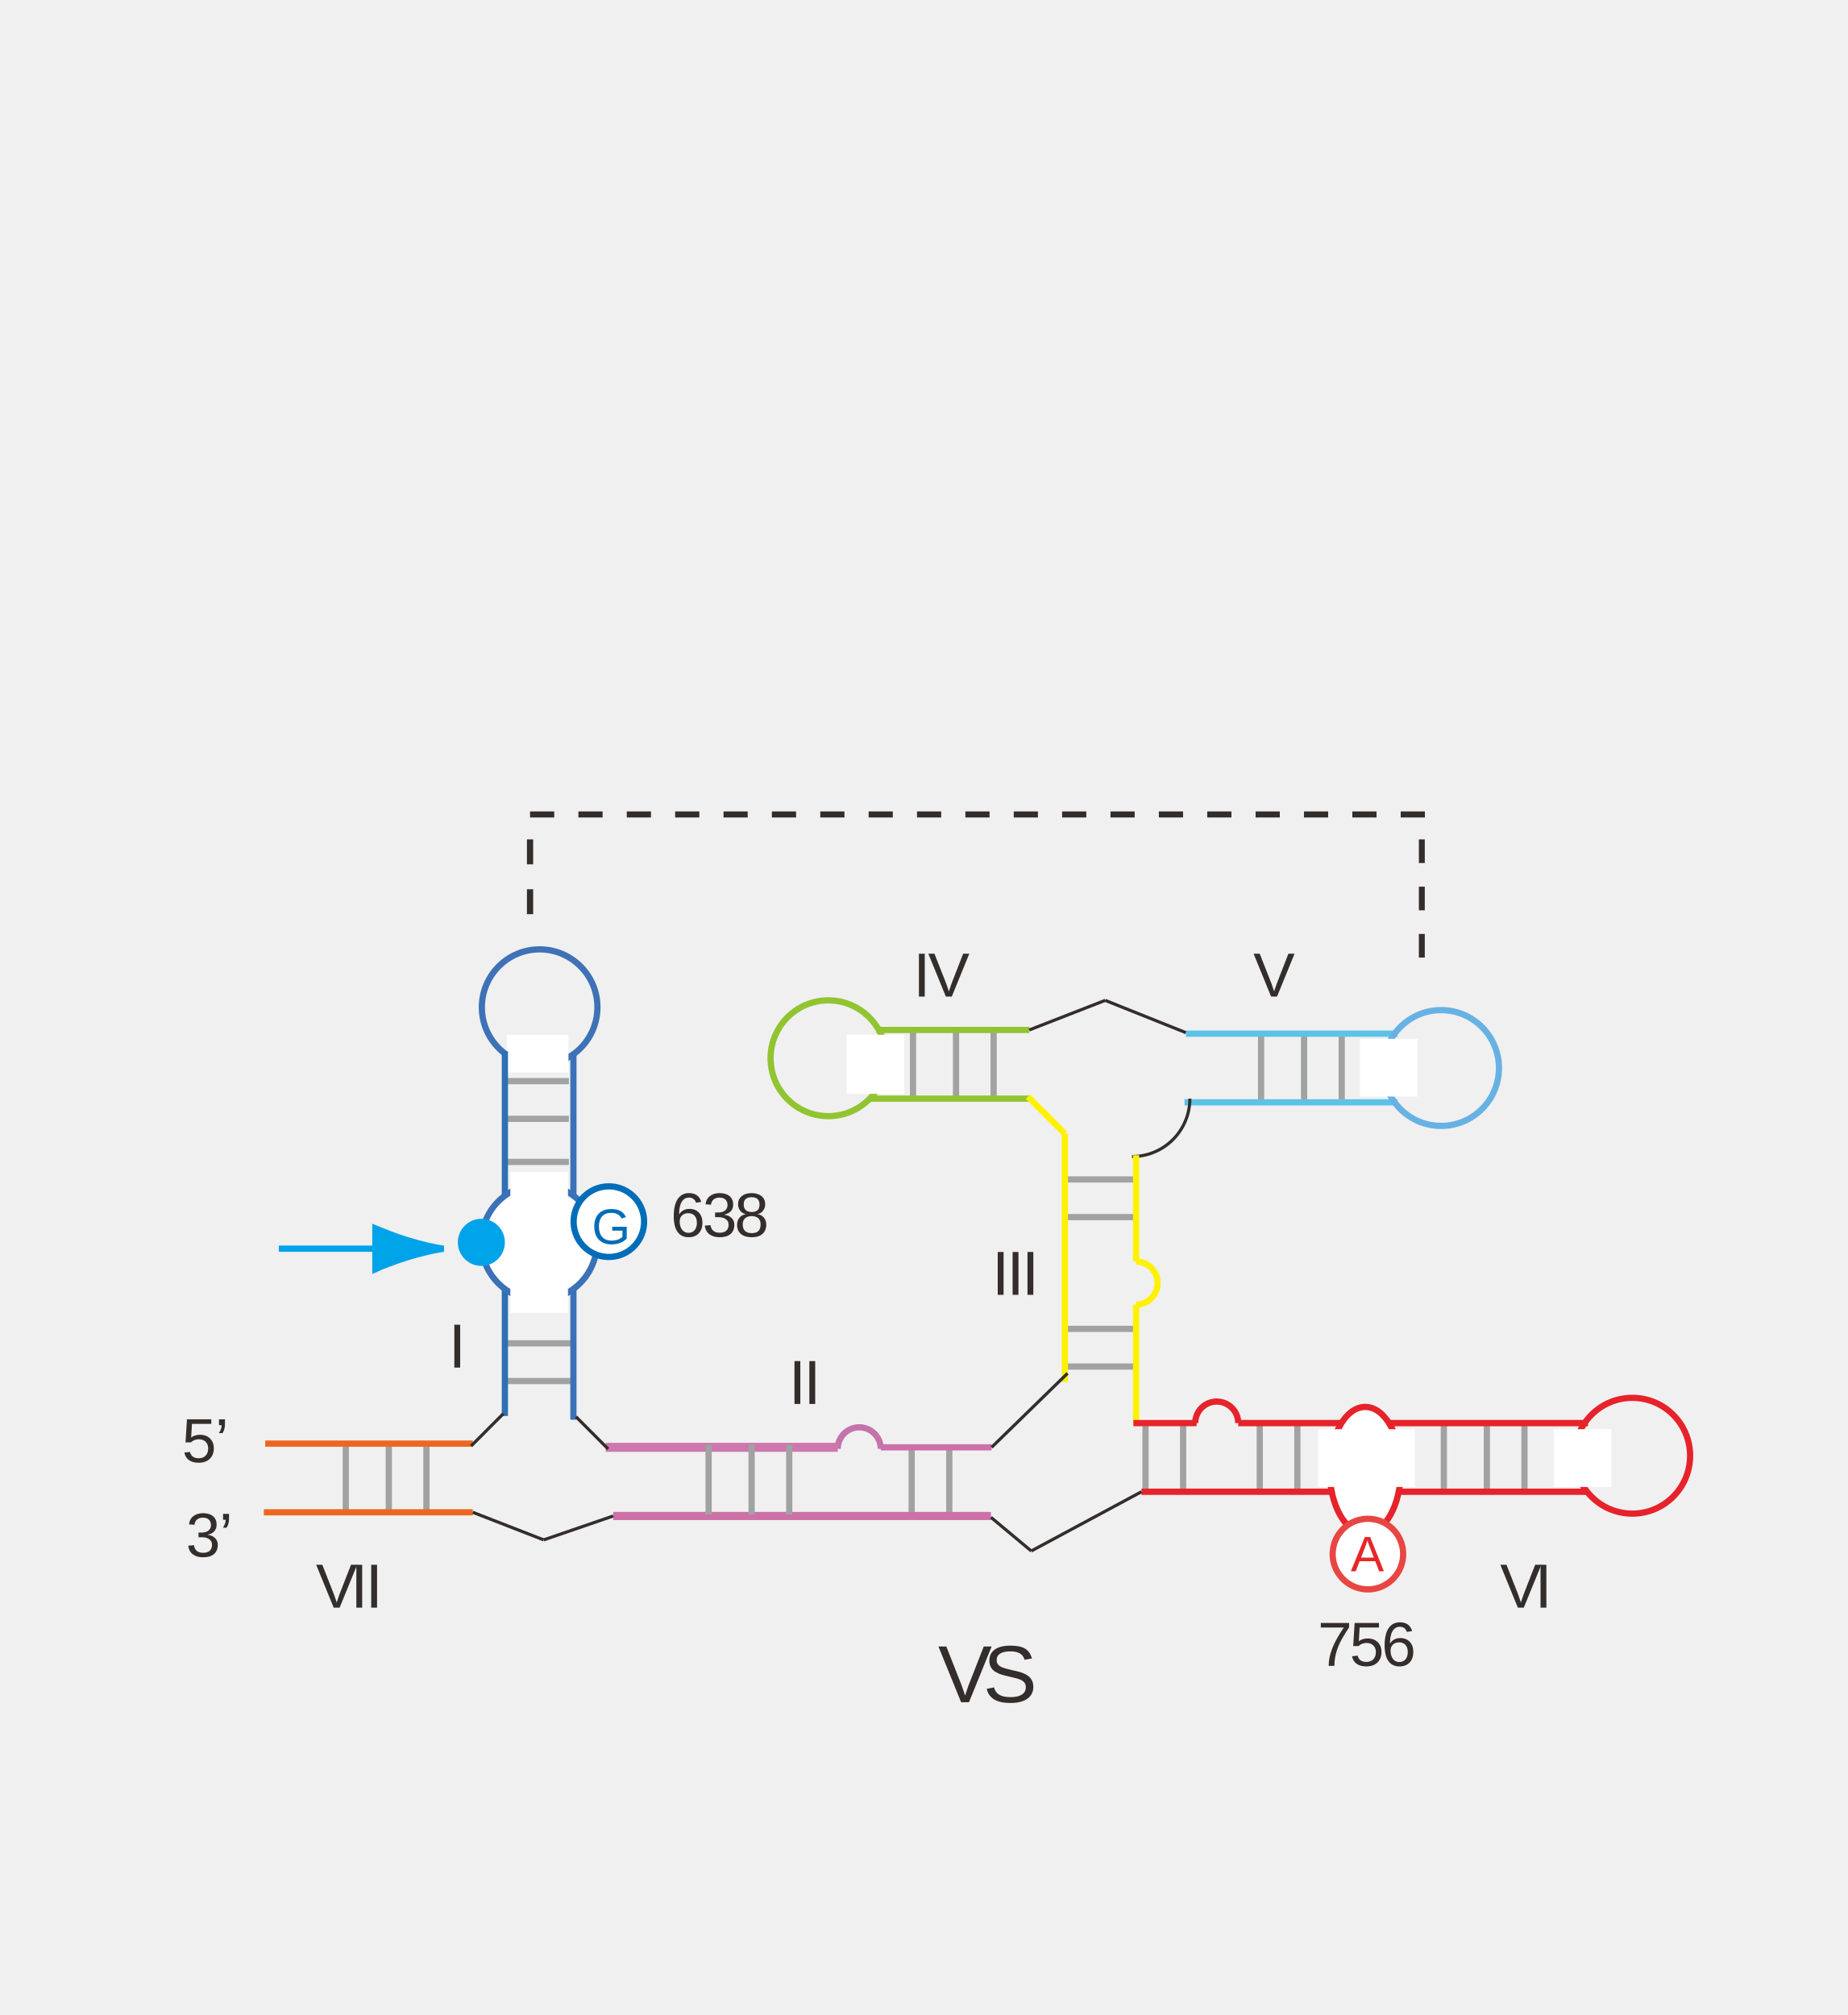
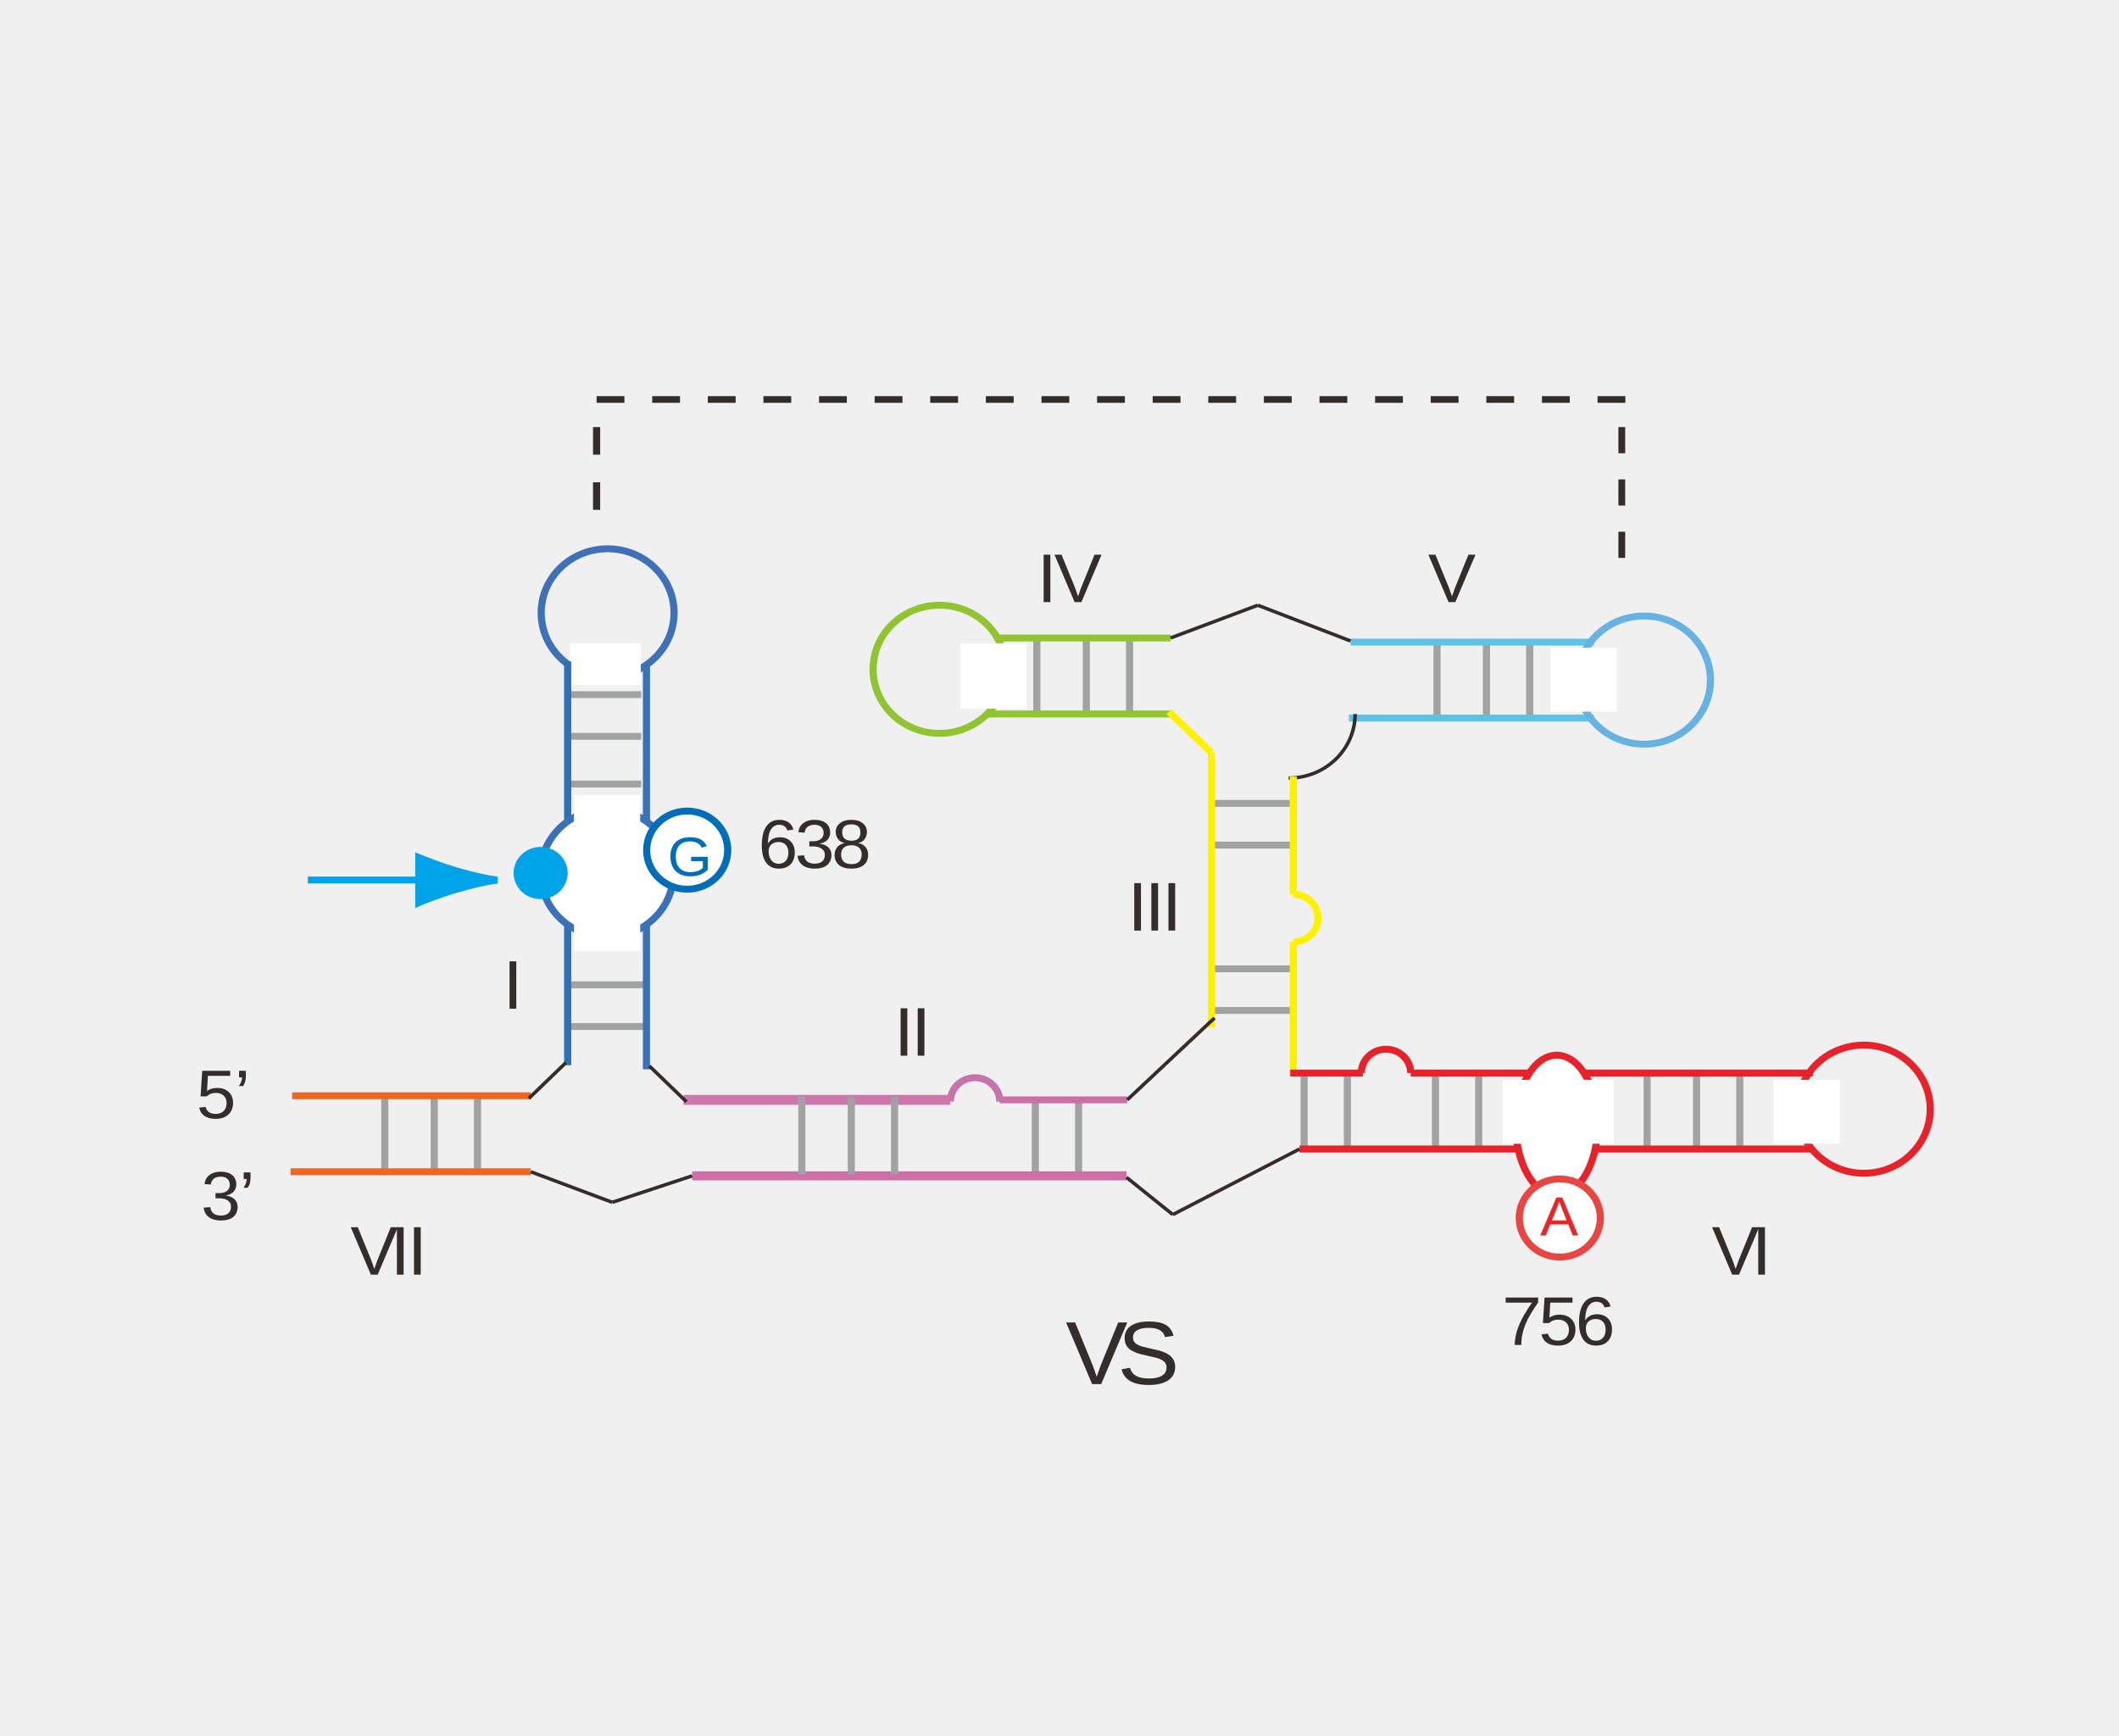
- <svg xmlns="http://www.w3.org/2000/svg" width="254" height="277" overflow="hidden">
+ <svg xmlns="http://www.w3.org/2000/svg" width="271" height="222" overflow="hidden">
  <defs>
    <clipPath id="clip0">
-       <rect x="506" y="185" width="254" height="277" />
+       <rect x="497" y="277" width="271" height="222" />
    </clipPath>
    <clipPath id="clip1">
-       <rect x="507" y="185" width="253" height="276" />
+       <rect x="498" y="277" width="269" height="221" />
    </clipPath>
    <clipPath id="clip2">
-       <rect x="507" y="185" width="253" height="276" />
+       <rect x="498" y="277" width="269" height="221" />
+     </clipPath>
+     <clipPath id="clip3">
+       <rect x="495" y="212" width="272" height="286" />
+     </clipPath>
+     <clipPath id="clip4">
+       <rect x="495" y="212" width="272" height="286" />
+     </clipPath>
+     <clipPath id="clip5">
+       <rect x="496" y="212" width="271" height="285" />
+     </clipPath>
+     <clipPath id="clip6">
+       <rect x="496" y="212" width="271" height="285" />
    </clipPath>
  </defs>
-   <g clip-path="url(#clip0)" transform="translate(-506 -185)">
+   <g clip-path="url(#clip0)" transform="translate(-497 -277)">
    <g clip-path="url(#clip1)">
      <g clip-path="url(#clip2)">
-         <path d="M0 0 0-9.607" stroke="#A1A2A2" stroke-width="0.855" fill="none" transform="matrix(1 0 0 -1.0017 564.625 383.593)" />
-         <path d="M0 0 0-9.607" stroke="#A1A2A2" stroke-width="0.855" fill="none" transform="matrix(1 0 0 -1.0017 559.453 383.593)" />
-         <path d="M0 0 0-9.607" stroke="#A1A2A2" stroke-width="0.855" fill="none" transform="matrix(1 0 0 -1.0017 553.54 383.593)" />
-         <path d="M0 0 0-9.607" stroke="#A1A2A2" stroke-width="0.855" fill="none" transform="matrix(1 0 0 -1.0017 715.587 380.632)" />
-         <path d="M0 0 0-9.607" stroke="#A1A2A2" stroke-width="0.855" fill="none" transform="matrix(1 0 0 -1.0017 710.413 380.632)" />
-         <path d="M0 0 0-9.607" stroke="#A1A2A2" stroke-width="0.855" fill="none" transform="matrix(1 0 0 -1.0017 704.501 380.632)" />
-         <path d="M0 0 0-9.604" stroke="#A1A2A2" stroke-width="0.855" fill="none" transform="matrix(1 0 0 -1.0017 668.657 380.632)" />
-         <path d="M0 0 0-9.604" stroke="#A1A2A2" stroke-width="0.855" fill="none" transform="matrix(1 0 0 -1.0017 663.485 380.632)" />
-         <path d="M0 0 0-9.606" stroke="#A1A2A2" stroke-width="0.855" fill="none" transform="matrix(1 0 0 -1.0017 684.363 380.262)" />
-         <path d="M0 0 0-9.606" stroke="#A1A2A2" stroke-width="0.855" fill="none" transform="matrix(1 0 0 -1.0017 679.191 380.262)" />
-         <path d="M0 0 0-9.607" stroke="#A1A2A2" stroke-width="0.855" fill="none" transform="matrix(1 0 0 -1.0017 636.511 384.148)" />
-         <path d="M0 0 0-9.607" stroke="#A1A2A2" stroke-width="0.855" fill="none" transform="matrix(1 0 0 -1.0017 631.339 384.148)" />
-         <path d="M0 0 0-9.606" stroke="#A1A2A2" stroke-width="0.855" fill="none" transform="matrix(1 0 0 -1.0017 642.607 326.406)" />
-         <path d="M0 0 0-9.606" stroke="#A1A2A2" stroke-width="0.855" fill="none" transform="matrix(1 0 0 -1.0017 637.435 326.406)" />
-         <path d="M0 0 0-9.606" stroke="#A1A2A2" stroke-width="0.855" fill="none" transform="matrix(1 0 0 -1.0017 631.521 326.406)" />
-         <path d="M0 0 0-9.607" stroke="#A1A2A2" stroke-width="0.855" fill="none" transform="matrix(1 0 0 -1.0017 690.459 326.96)" />
-         <path d="M0 0 0-9.607" stroke="#A1A2A2" stroke-width="0.855" fill="none" transform="matrix(1 0 0 -1.0017 685.287 326.96)" />
-         <path d="M0 0 0-9.607" stroke="#A1A2A2" stroke-width="0.855" fill="none" transform="matrix(1 0 0 -1.0017 679.375 326.96)" />
-         <path d="M0 0 9.606 0" stroke="#A1A2A2" stroke-width="0.855" fill="none" transform="matrix(1 0 0 -1.0017 652.215 367.678)" />
-         <path d="M0 0 9.606 0" stroke="#A1A2A2" stroke-width="0.855" fill="none" transform="matrix(1 0 0 -1.0017 652.215 372.858)" />
-         <path d="M0 0 9.606 0" stroke="#A1A2A2" stroke-width="0.855" fill="none" transform="matrix(1 0 0 -1.0017 652.77 347.134)" />
-         <path d="M0 0 9.606 0" stroke="#A1A2A2" stroke-width="0.855" fill="none" transform="matrix(1 0 0 -1.0017 652.77 352.315)" />
-         <path d="M0 0 9.607 0" stroke="#A1A2A2" stroke-width="0.855" fill="none" transform="matrix(1 0 0 -1.0017 575.251 369.667)" />
-         <path d="M0 0 9.607 0" stroke="#A1A2A2" stroke-width="0.855" fill="none" transform="matrix(1 0 0 -1.0017 575.251 374.848)" />
-         <path d="M0 0C0-4.387-3.557-7.944-7.946-7.944-12.332-7.944-15.89-4.387-15.89 0-15.89 4.386-12.332 7.945-7.946 7.945-3.557 7.945 0 4.386 0 0Z" stroke="#3F71B6" stroke-width="0.855" fill="none" transform="matrix(1 0 0 -1.0017 588.135 323.467)" />
-         <path d="M197.995 388.018 190.374 388.018 190.374 392.312 197.995 392.312Z" stroke="#FFFFFF" stroke-width="0.855" fill="#FFFFFF" transform="matrix(1 0 0 -1.0017 385.729 720.678)" />
-         <path d="M0 0 9.053 0" stroke="#A1A2A2" stroke-width="0.855" fill="none" transform="matrix(1 0 0 -1.0017 575.157 333.624)" />
-         <path d="M0 0 9.053 0" stroke="#A1A2A2" stroke-width="0.855" fill="none" transform="matrix(1 0 0 -1.0017 575.157 338.805)" />
-         <path d="M0 0 9.053 0" stroke="#A1A2A2" stroke-width="0.855" fill="none" transform="matrix(1 0 0 -1.0017 575.157 344.729)" />
-         <path d="M0 0 0-50.069" stroke="#2E6FB6" stroke-width="0.855" fill="none" transform="matrix(1 0 0 -1.0017 575.411 329.504)" />
-         <path d="M0 0 0-50.242" stroke="#3B71B7" stroke-width="0.855" fill="none" transform="matrix(1 0 0 -1.0017 584.833 329.84)" />
-         <path d="M0 0C0-4.386-3.557-7.945-7.946-7.945-12.334-7.945-15.89-4.386-15.89 0-15.89 4.387-12.334 7.944-7.946 7.944-3.557 7.944 0 4.387 0 0" fill="#FFFFFF" transform="matrix(1 0 0 -1.0017 588.068 355.785)" />
-         <path d="M0 0C0-4.386-3.557-7.945-7.946-7.945-12.334-7.945-15.89-4.386-15.89 0-15.89 4.387-12.334 7.944-7.946 7.944-3.557 7.944 0 4.387 0 0Z" stroke="#3B71B7" stroke-width="0.855" fill="none" transform="matrix(1 0 0 -1.0017 588.068 355.785)" />
-         <path d="M197.928 355.038 190.86 355.038 190.86 373.513 197.928 373.513Z" stroke="#FFFFFF" stroke-width="0.855" fill="#FFFFFF" transform="matrix(1 0 0 -1.0017 385.729 720.678)" />
-         <path d="M0 0 51.931 0" stroke="#CD70A8" stroke-width="1.12" fill="none" transform="matrix(1 0 0 -1.0017 590.307 393.4)" />
-         <path d="M0 0 15.242 0" stroke="#CD70A8" stroke-width="0.855" fill="none" transform="matrix(1 0 0 -1.0017 627.087 383.962)" />
-         <path d="M0 0 61.388 0" stroke="#E6232A" stroke-width="0.867" fill="none" transform="matrix(1 0 0 -1.0017 662.93 390.068)" />
-         <path d="M0 0 48.085 0" stroke="#E6232A" stroke-width="0.871" fill="none" transform="matrix(1 0 0 -1.0017 676.233 380.631)" />
-         <path d="M0 0 0-34.075" stroke="#FFF100" stroke-width="0.855" fill="none" transform="matrix(1 0 0 -1.0017 652.399 340.841)" />
-         <path d="M0 0 0-16.444" stroke="#FFF100" stroke-width="0.855" fill="none" transform="matrix(1 0 0 -1.0017 662.19 364.344)" />
-         <path d="M0 0 28.728 0" stroke="#EC6723" stroke-width="0.855" fill="none" transform="matrix(1 0 0 -1.0017 542.269 392.892)" />
-         <path d="M0 0 28.536 0" stroke="#EC6723" stroke-width="0.855" fill="none" transform="matrix(1 0 0 -1.0017 542.461 383.452)" />
-         <path d="M0 0 21.893 0" stroke="#91C431" stroke-width="0.855" fill="none" transform="matrix(1 0 0 -1.0017 625.609 336.028)" />
-         <path d="M0 0 21.013 0" stroke="#91C431" stroke-width="0.855" fill="none" transform="matrix(1 0 0 -1.0017 626.489 326.589)" />
-         <path d="M0 0 29.283 0" stroke="#5CC3E7" stroke-width="0.855" fill="none" transform="matrix(1 0 0 -1.0017 668.842 336.537)" />
-         <path d="M0 0 29.089 0" stroke="#5CC3E7" stroke-width="0.855" fill="none" transform="matrix(1 0 0 -1.0017 669.037 327.099)" />
-         <path d="M0 0-5.081 5.081" stroke="#FFF100" stroke-width="0.855" fill="none" transform="matrix(1 0 0 -1.0017 652.399 340.841)" />
-         <path d="M0 0C0-4.387-3.557-7.945-7.947-7.945" stroke="#332D2B" stroke-width="0.428" fill="none" transform="matrix(1 0 0 -1.0017 669.583 336.029)" />
-         <path d="M0 0C0-4.386-3.557-7.945-7.946-7.945-12.333-7.945-15.89-4.386-15.89 0-15.89 4.387-12.333 7.945-7.946 7.945-3.557 7.945 0 4.387 0 0Z" stroke="#91C431" stroke-width="0.855" fill="none" transform="matrix(1 0 0 -1.0017 627.828 330.476)" />
-         <path d="M0 0C0-4.386-3.557-7.945-7.946-7.945-12.334-7.945-15.89-4.386-15.89 0-15.89 4.387-12.334 7.945-7.946 7.945-3.557 7.945 0 4.387 0 0Z" stroke="#67B2E3" stroke-width="0.855" fill="none" transform="matrix(1 0 0 -1.0017 712.078 331.818)" />
-         <path d="M0 0 10.441 10.161" stroke="#332D2B" stroke-width="0.428" fill="none" transform="matrix(1 0 0 -1.0017 642.329 383.962)" />
-         <path d="M0 0 5.543-4.619" stroke="#332D2B" stroke-width="0.428" fill="none" transform="matrix(1 0 0 -1.0017 642.237 393.586)" />
-         <path d="M0 0 15.151 8.13" stroke="#332D2B" stroke-width="0.428" fill="none" transform="matrix(1 0 0 -1.0017 647.78 398.212)" />
-         <path d="M0 0C0 1.632 1.323 2.955 2.957 2.955 4.589 2.955 5.912 1.632 5.912 0" stroke="#C573AB" stroke-width="0.855" fill="none" transform="matrix(1 0 0 -1.0017 621.175 384.17)" />
-         <path d="M0 0C0 1.633 1.323 2.957 2.956 2.957 4.588 2.957 5.911 1.633 5.911 0" stroke="#E6232A" stroke-width="0.855" fill="none" transform="matrix(1 0 0 -1.0017 670.321 380.631)" />
-         <path d="M0 0C1.633 0 2.957-1.323 2.957-2.956 2.957-4.589 1.633-5.911 0-5.911" stroke="#FFF100" stroke-width="0.855" fill="none" transform="matrix(1 0 0 -1.0017 662.19 358.423)" />
-         <path d="M0 0 0-14.597" stroke="#FFF100" stroke-width="0.855" fill="none" transform="matrix(1 0 0 -1.0017 662.19 343.802)" />
-         <path d="M0 0 8.685 0" stroke="#E6232A" stroke-width="0.855" fill="none" transform="matrix(1 0 0 -1.0017 661.821 380.631)" />
-         <path d="M0 0 31.906 0" stroke="#CE77AD" stroke-width="1.235" fill="none" transform="matrix(1 0 0 -1.0017 589.269 383.962)" />
-         <path d="M244.151 385.084 237.086 385.084 237.086 392.335 244.151 392.335Z" stroke="#FFFFFF" stroke-width="0.855" fill="#FFFFFF" transform="matrix(1 0 0 -1.0017 385.729 720.678)" />
-         <path d="M314.73 384.714 307.663 384.714 307.663 391.781 314.73 391.781Z" stroke="#FFFFFF" stroke-width="0.855" fill="#FFFFFF" transform="matrix(1 0 0 -1.0017 385.729 720.678)" />
-         <path d="M0 0 10.439 4.064" stroke="#332D2B" stroke-width="0.428" fill="none" transform="matrix(1 0 0 -1.0017 647.502 326.589)" />
-         <path d="M0 0 11.096-4.433" stroke="#332D2B" stroke-width="0.428" fill="none" transform="matrix(1 0 0 -1.0017 657.941 322.518)" />
-         <path d="M0 0C0-4.386-3.556-7.945-7.945-7.945-12.332-7.945-15.888-4.386-15.888 0-15.888 4.387-12.332 7.945-7.945 7.945-3.556 7.945 0 4.387 0 0Z" stroke="#E6232A" stroke-width="0.855" fill="none" transform="matrix(1 0 0 -1.0017 738.359 385.118)" />
-         <path d="M0 0C0-4.796-2.192-8.685-4.897-8.685-7.601-8.685-9.792-4.796-9.792 0-9.792 4.796-7.601 8.683-4.897 8.683-2.192 8.683 0 4.796 0 0" fill="#FFFFFF" transform="matrix(1 0 0 -1.0017 698.59 387.108)" />
-         <path d="M0 0C0-4.796-2.192-8.685-4.897-8.685-7.601-8.685-9.792-4.796-9.792 0-9.792 4.796-7.601 8.683-4.897 8.683-2.192 8.683 0 4.796 0 0Z" stroke="#E6232A" stroke-width="0.855" fill="none" transform="matrix(1 0 0 -1.0017 698.59 387.108)" />
-         <path d="M341.383 331.134 334.316 331.134 334.316 338.202 341.383 338.202Z" stroke="#FFFFFF" stroke-width="0.855" fill="#FFFFFF" transform="matrix(1 0 0 -1.0017 385.729 720.678)" />
-         <path d="M314.361 331.134 301.937 331.134 301.937 338.202 314.361 338.202Z" stroke="#FFFFFF" stroke-width="0.855" fill="#FFFFFF" transform="matrix(1 0 0 -1.0017 385.729 720.678)" />
-         <path d="M0 0-4.434 4.434" stroke="#332D2B" stroke-width="0.428" fill="none" transform="matrix(1 0 0 -1.0017 589.613 384.194)" />
-         <path d="M0 0-4.434-4.434" stroke="#332D2B" stroke-width="0.428" fill="none" transform="matrix(1 0 0 -1.0017 575.202 379.336)" />
-         <path d="M0 0 9.747-3.788" stroke="#332D2B" stroke-width="0.428" fill="none" transform="matrix(1 0 0 -1.0017 570.997 392.892)" />
-         <path d="M0 0 9.562 3.28" stroke="#332D2B" stroke-width="0.428" fill="none" transform="matrix(1 0 0 -1.0017 580.745 396.686)" />
-         <path d="M0 0 15.151 0" stroke="#00A3E9" stroke-width="0.855" fill="none" transform="matrix(1 0 0 -1.0017 544.333 356.654)" />
-         <path d="M0 0C-1.832 0.553-3.024 1.063-4.494 1.653L-4.494-3.939C-3.968-3.69-1.832-2.839 0-2.286 1.963-1.694 3.74-1.287 4.894-1.144 3.74-0.998 1.963-0.593 0 0" fill="#00A4E9" transform="matrix(1 0 0 -1.0017 562.102 355.515)" />
-         <path d="M0 0C-1.832 0.553-3.024 1.063-4.494 1.653L-4.494-3.939C-3.968-3.69-1.832-2.839 0-2.286 1.963-1.694 3.74-1.287 4.894-1.144 3.74-0.998 1.963-0.593 0 0Z" stroke="#00A3E9" stroke-width="0.855" fill="none" transform="matrix(1 0 0 -1.0017 562.102 355.515)" />
-         <text fill="#332D2B" font-family="Arial,Arial_MSFontService,sans-serif" font-weight="400" font-size="10" transform="matrix(0.855363 0 0 0.856814 530.999 386)">5<tspan font-size="10" x="5.319" y="0">’</tspan>
-           <tspan font-size="10" x="0.653" y="15.172">3</tspan>
-           <tspan font-size="10" x="5.972" y="15.172">’</tspan>
-           <tspan font-size="13" x="121.547" y="38.515">V</tspan>
-           <tspan font-size="13" x="128.779" y="38.515">S</tspan>
-         </text>
-         <path d="M0 0C0-1.55-1.257-2.807-2.806-2.807-4.357-2.807-5.613-1.55-5.613 0-5.613 1.55-4.357 2.806-2.806 2.806-1.257 2.806 0 1.55 0 0" fill="#00A4E9" transform="matrix(1 0 0 -1.0017 574.984 355.785)" />
-         <path d="M0 0C0-1.55-1.257-2.807-2.806-2.807-4.357-2.807-5.613-1.55-5.613 0-5.613 1.55-4.357 2.806-2.806 2.806-1.257 2.806 0 1.55 0 0Z" stroke="#00A3E9" stroke-width="0.855" fill="none" transform="matrix(1 0 0 -1.0017 574.984 355.785)" />
-         <path d="M0 0C-0.179-2.67-2.489-4.691-5.16-4.511-7.832-4.332-9.852-2.022-9.672 0.649-9.493 3.321-7.182 5.34-4.51 5.161-1.84 4.982 0.18 2.671 0 0" fill="#FFFFFF" transform="matrix(1 0 0 -1.0017 594.542 353.266)" />
-         <path d="M0 0C-0.179-2.67-2.489-4.691-5.16-4.511-7.832-4.332-9.852-2.022-9.672 0.649-9.493 3.321-7.182 5.34-4.51 5.161-1.84 4.982 0.18 2.671 0 0Z" stroke="#006DB8" stroke-width="0.855" fill="none" transform="matrix(1 0 0 -1.0017 594.542 353.266)" />
-         <text fill="#006DB8" font-family="Arial,Arial_MSFontService,sans-serif" font-weight="400" font-size="8" transform="matrix(0.855363 0 0 0.856814 587.351 356)">G</text>
-         <path d="M0 0C-0.179-2.671-2.489-4.691-5.16-4.51-7.832-4.332-9.852-2.021-9.672 0.65-9.493 3.321-7.182 5.341-4.51 5.16-1.839 4.982 0.18 2.671 0 0" fill="#FFFFFF" transform="matrix(1 0 0 -1.0017 698.897 398.963)" />
-         <path d="M0 0C-0.179-2.671-2.489-4.691-5.16-4.51-7.832-4.332-9.852-2.021-9.672 0.65-9.493 3.321-7.182 5.341-4.51 5.16-1.839 4.982 0.18 2.671 0 0Z" stroke="#E84642" stroke-width="0.855" fill="none" transform="matrix(1 0 0 -1.0017 698.897 398.963)" />
-         <text fill="#E62729" font-family="Arial,Arial_MSFontService,sans-serif" font-weight="400" font-size="8" transform="matrix(0.855363 0 0 0.856814 691.705 401)">A<tspan fill="#332D2B" font-size="10" x="-109.333" y="-53.687">6</tspan>
-           <tspan fill="#332D2B" font-size="10" x="-104.203" y="-53.687">3</tspan>
-           <tspan fill="#332D2B" font-size="10" x="-99.073" y="-53.687">8</tspan>
-           <tspan fill="#332D2B" font-size="10" x="-5.333" y="15.172">7</tspan>
-           <tspan fill="#332D2B" font-size="10" x="-0.203" y="15.172">5</tspan>
-           <tspan fill="#332D2B" font-size="10" x="4.927" y="15.172">6</tspan>
-           <tspan fill="#332D2B" font-size="10" x="-145.003" y="-32.679">I</tspan>
-           <tspan fill="#332D2B" font-size="10" x="-90.333" y="-26.844">I</tspan>
-           <tspan fill="#332D2B" font-size="10" x="-87.943" y="-26.844">I</tspan>
-           <tspan fill="#332D2B" font-size="10" x="-57.663" y="-44.35">I</tspan>
-           <tspan fill="#332D2B" font-size="10" x="-55.273" y="-44.35">I</tspan>
-           <tspan fill="#332D2B" font-size="10" x="-52.883" y="-44.35">I</tspan>
-           <tspan fill="#332D2B" font-size="10" x="-70.333" y="-92.202">I</tspan>
-           <tspan fill="#332D2B" font-size="10" x="-67.943" y="-92.202">V</tspan>
-           <tspan fill="#332D2B" font-size="10" x="-15.663" y="-92.202">V</tspan>
-           <tspan fill="#332D2B" font-size="10" x="-166.333" y="5.836">V</tspan>
-           <tspan fill="#332D2B" font-size="10" x="-160.753" y="5.836">I</tspan>
-           <tspan fill="#332D2B" font-size="10" x="-158.363" y="5.836">I</tspan>
-           <tspan fill="#332D2B" font-size="10" x="23.997" y="5.836">V</tspan>
-           <tspan fill="#332D2B" font-size="10" x="29.577" y="5.836">I</tspan>
-         </text>
-         <path d="M0 0 0 13.686" stroke="#332D2B" stroke-width="0.855" stroke-dasharray="3.421 3.421" fill="none" transform="matrix(1 0 0 -1.0017 578.871 310.671)" />
-         <path d="M0 0 124.313 0" stroke="#332D2B" stroke-width="0.831" stroke-dasharray="3.325 3.325" fill="none" transform="matrix(1 0 0 -1.0017 578.871 296.962)" />
-         <path d="M0 0 0-16.65" stroke="#332D2B" stroke-width="0.811" stroke-dasharray="3.244 3.244" fill="none" transform="matrix(1 0 0 -1.0017 701.474 300.39)" />
-         <path d="M0 0 0-9.607" stroke="#A1A2A2" stroke-width="0.855" fill="none" transform="matrix(1 0 0 -1.0017 614.504 383.593)" />
-         <path d="M0 0 0-9.607" stroke="#A1A2A2" stroke-width="0.855" fill="none" transform="matrix(1 0 0 -1.0017 609.332 383.593)" />
-         <path d="M0 0 0-9.607" stroke="#A1A2A2" stroke-width="0.855" fill="none" transform="matrix(1 0 0 -1.0017 603.418 383.593)" />
+         <g clip-path="url(#clip3)">
+           <g clip-path="url(#clip4)">
+             <g clip-path="url(#clip5)">
+               <g clip-path="url(#clip6)">
+                 <path d="M0 0 0-9.908" stroke="#A1A2A2" stroke-width="0.882" fill="none" transform="matrix(1.037 0 0 -1 558.065 417.274)" />
+                 <path d="M0 0 0-9.908" stroke="#A1A2A2" stroke-width="0.882" fill="none" transform="matrix(1.037 0 0 -1 552.534 417.274)" />
+                 <path d="M0 0 0-9.908" stroke="#A1A2A2" stroke-width="0.882" fill="none" transform="matrix(1.037 0 0 -1 546.21 417.274)" />
+                 <path d="M0 0 0-9.907" stroke="#A1A2A2" stroke-width="0.882" fill="none" transform="matrix(1.037 0 0 -1 719.504 414.226)" />
+                 <path d="M0 0 0-9.907" stroke="#A1A2A2" stroke-width="0.882" fill="none" transform="matrix(1.037 0 0 -1 713.971 414.226)" />
+                 <path d="M0 0 0-9.907" stroke="#A1A2A2" stroke-width="0.882" fill="none" transform="matrix(1.037 0 0 -1 707.649 414.226)" />
+                 <path d="M0 0 0-9.904" stroke="#A1A2A2" stroke-width="0.882" fill="none" transform="matrix(1.037 0 0 -1 669.317 414.226)" />
+                 <path d="M0 0 0-9.904" stroke="#A1A2A2" stroke-width="0.882" fill="none" transform="matrix(1.037 0 0 -1 663.786 414.226)" />
+                 <path d="M0 0 0-9.906" stroke="#A1A2A2" stroke-width="0.882" fill="none" transform="matrix(1.037 0 0 -1 686.113 413.845)" />
+                 <path d="M0 0 0-9.906" stroke="#A1A2A2" stroke-width="0.882" fill="none" transform="matrix(1.037 0 0 -1 680.582 413.845)" />
+                 <path d="M0 0 0-9.907" stroke="#A1A2A2" stroke-width="0.882" fill="none" transform="matrix(1.037 0 0 -1 634.94 417.845)" />
+                 <path d="M0 0 0-9.907" stroke="#A1A2A2" stroke-width="0.882" fill="none" transform="matrix(1.037 0 0 -1 629.409 417.845)" />
+                 <path d="M0 0 0-9.906" stroke="#A1A2A2" stroke-width="0.882" fill="none" transform="matrix(1.037 0 0 -1 641.459 358.4)" />
+                 <path d="M0 0 0-9.906" stroke="#A1A2A2" stroke-width="0.882" fill="none" transform="matrix(1.037 0 0 -1 635.928 358.4)" />
+                 <path d="M0 0 0-9.906" stroke="#A1A2A2" stroke-width="0.882" fill="none" transform="matrix(1.037 0 0 -1 629.604 358.4)" />
+                 <path d="M0 0 0-9.907" stroke="#A1A2A2" stroke-width="0.882" fill="none" transform="matrix(1.037 0 0 -1 692.632 358.97)" />
+                 <path d="M0 0 0-9.907" stroke="#A1A2A2" stroke-width="0.882" fill="none" transform="matrix(1.037 0 0 -1 687.101 358.97)" />
+                 <path d="M0 0 0-9.907" stroke="#A1A2A2" stroke-width="0.882" fill="none" transform="matrix(1.037 0 0 -1 680.779 358.97)" />
+                 <path d="M0 0 9.906 0" stroke="#A1A2A2" stroke-width="0.882" fill="none" transform="matrix(1.037 0 0 -1 651.734 400.89)" />
+                 <path d="M0 0 9.906 0" stroke="#A1A2A2" stroke-width="0.882" fill="none" transform="matrix(1.037 0 0 -1 651.734 406.222)" />
+                 <path d="M0 0 9.906 0" stroke="#A1A2A2" stroke-width="0.882" fill="none" transform="matrix(1.037 0 0 -1 652.328 379.739)" />
+                 <path d="M0 0 9.906 0" stroke="#A1A2A2" stroke-width="0.882" fill="none" transform="matrix(1.037 0 0 -1 652.328 385.073)" />
+                 <path d="M0 0 9.908 0" stroke="#A1A2A2" stroke-width="0.882" fill="none" transform="matrix(1.037 0 0 -1 569.428 402.937)" />
+                 <path d="M0 0 9.908 0" stroke="#A1A2A2" stroke-width="0.882" fill="none" transform="matrix(1.037 0 0 -1 569.428 408.271)" />
+                 <path d="M0 0C0-4.524-3.669-8.192-8.195-8.192-12.717-8.192-16.387-4.524-16.387 0-16.387 4.523-12.717 8.193-8.195 8.193-3.669 8.193 0 4.523 0 0Z" stroke="#3F71B6" stroke-width="0.882" fill="none" transform="matrix(1.037 0 0 -1 583.206 355.374)" />
+                 <path d="M204.183 400.145 196.324 400.145 196.324 404.573 204.183 404.573Z" stroke="#FFFFFF" stroke-width="0.882" fill="#FFFFFF" transform="matrix(1.037 0 0 -1 366.752 764.304)" />
+                 <path d="M0 0 9.336 0" stroke="#A1A2A2" stroke-width="0.882" fill="none" transform="matrix(1.037 0 0 -1 569.328 365.831)" />
+                 <path d="M0 0 9.336 0" stroke="#A1A2A2" stroke-width="0.882" fill="none" transform="matrix(1.037 0 0 -1 569.328 371.165)" />
+                 <path d="M0 0 9.336 0" stroke="#A1A2A2" stroke-width="0.882" fill="none" transform="matrix(1.037 0 0 -1 569.328 377.263)" />
+                 <path d="M0 0 0-51.633" stroke="#2E6FB6" stroke-width="0.882" fill="none" transform="matrix(1.037 0 0 -1 569.599 361.589)" />
+                 <path d="M0 0 0-51.812" stroke="#3B71B7" stroke-width="0.882" fill="none" transform="matrix(1.037 0 0 -1 579.675 361.935)" />
+                 <path d="M0 0C0-4.523-3.668-8.193-8.195-8.193-12.72-8.193-16.387-4.523-16.387 0-16.387 4.524-12.72 8.192-8.195 8.192-3.668 8.192 0 4.524 0 0" fill="#FFFFFF" transform="matrix(1.037 0 0 -1 583.135 388.646)" />
+                 <path d="M0 0C0-4.523-3.668-8.193-8.195-8.193-12.72-8.193-16.387-4.523-16.387 0-16.387 4.524-12.72 8.192-8.195 8.192-3.668 8.192 0 4.524 0 0Z" stroke="#3B71B7" stroke-width="0.882" fill="none" transform="matrix(1.037 0 0 -1 583.135 388.646)" />
+                 <path d="M204.114 366.134 196.825 366.134 196.825 385.186 204.114 385.186Z" stroke="#FFFFFF" stroke-width="0.882" fill="#FFFFFF" transform="matrix(1.037 0 0 -1 366.752 764.304)" />
+                 <path d="M0 0 53.554 0" stroke="#CD70A8" stroke-width="1.155" fill="none" transform="matrix(1.037 0 0 -1 585.529 427.37)" />
+                 <path d="M0 0 15.718 0" stroke="#CD70A8" stroke-width="0.882" fill="none" transform="matrix(1.037 0 0 -1 624.862 417.654)" />
+                 <path d="M0 0 63.306 0" stroke="#E6232A" stroke-width="0.894" fill="none" transform="matrix(1.037 0 0 -1 663.193 423.94)" />
+                 <path d="M0 0 49.588 0" stroke="#E6232A" stroke-width="0.898" fill="none" transform="matrix(1.037 0 0 -1 677.419 414.225)" />
+                 <path d="M0 0 0-35.14" stroke="#FFF100" stroke-width="0.882" fill="none" transform="matrix(1.037 0 0 -1 651.931 373.261)" />
+                 <path d="M0 0 0-16.958" stroke="#FFF100" stroke-width="0.882" fill="none" transform="matrix(1.037 0 0 -1 662.401 397.457)" />
+                 <path d="M0 0 29.626 0" stroke="#EC6723" stroke-width="0.882" fill="none" transform="matrix(1.037 0 0 -1 534.157 426.847)" />
+                 <path d="M0 0 29.428 0" stroke="#EC6723" stroke-width="0.882" fill="none" transform="matrix(1.037 0 0 -1 534.362 417.129)" />
+                 <path d="M0 0 22.577 0" stroke="#91C431" stroke-width="0.882" fill="none" transform="matrix(1.037 0 0 -1 623.281 368.306)" />
+                 <path d="M0 0 21.67 0" stroke="#91C431" stroke-width="0.882" fill="none" transform="matrix(1.037 0 0 -1 624.222 358.588)" />
+                 <path d="M0 0 30.199 0" stroke="#5CC3E7" stroke-width="0.882" fill="none" transform="matrix(1.037 0 0 -1 669.515 368.83)" />
+                 <path d="M0 0 29.998 0" stroke="#5CC3E7" stroke-width="0.882" fill="none" transform="matrix(1.037 0 0 -1 669.724 359.113)" />
+                 <path d="M0 0-5.24 5.24" stroke="#FFF100" stroke-width="0.882" fill="none" transform="matrix(1.037 0 0 -1 651.931 373.261)" />
+                 <path d="M0 0C0-4.524-3.669-8.194-8.196-8.194" stroke="#332D2B" stroke-width="0.441" fill="none" transform="matrix(1.037 0 0 -1 670.307 368.307)" />
+                 <path d="M0 0C0-4.523-3.668-8.194-8.195-8.194-12.718-8.194-16.387-4.523-16.387 0-16.387 4.524-12.718 8.193-8.195 8.193-3.668 8.193 0 4.524 0 0Z" stroke="#91C431" stroke-width="0.882" fill="none" transform="matrix(1.037 0 0 -1 625.654 362.59)" />
+                 <path d="M0 0C0-4.523-3.669-8.193-8.195-8.193-12.719-8.193-16.387-4.523-16.387 0-16.387 4.524-12.719 8.194-8.195 8.194-3.669 8.194 0 4.524 0 0Z" stroke="#67B2E3" stroke-width="0.882" fill="none" transform="matrix(1.037 0 0 -1 715.752 363.972)" />
+                 <path d="M0 0 10.767 10.479" stroke="#332D2B" stroke-width="0.441" fill="none" transform="matrix(1.037 0 0 -1 641.162 417.654)" />
+                 <path d="M0 0 5.716-4.763" stroke="#332D2B" stroke-width="0.441" fill="none" transform="matrix(1.037 0 0 -1 641.063 427.562)" />
+                 <path d="M0 0 15.624 8.384" stroke="#332D2B" stroke-width="0.441" fill="none" transform="matrix(1.037 0 0 -1 646.991 432.324)" />
+                 <path d="M0 0C0 1.683 1.365 3.048 3.049 3.048 4.732 3.048 6.097 1.683 6.097 0" stroke="#C573AB" stroke-width="0.882" fill="none" transform="matrix(1.037 0 0 -1 618.54 417.868)" />
+                 <path d="M0 0C0 1.684 1.365 3.049 3.049 3.049 4.732 3.049 6.096 1.684 6.096 0" stroke="#E6232A" stroke-width="0.882" fill="none" transform="matrix(1.037 0 0 -1 671.097 414.225)" />
+                 <path d="M0 0C1.684 0 3.049-1.365 3.049-3.049 3.049-4.732 1.684-6.096 0-6.096" stroke="#FFF100" stroke-width="0.882" fill="none" transform="matrix(1.037 0 0 -1 662.401 391.361)" />
+                 <path d="M0 0 0-15.053" stroke="#FFF100" stroke-width="0.882" fill="none" transform="matrix(1.037 0 0 -1 662.401 376.309)" />
+                 <path d="M0 0 8.957 0" stroke="#E6232A" stroke-width="0.882" fill="none" transform="matrix(1.037 0 0 -1 662.007 414.225)" />
+                 <path d="M0 0 32.903 0" stroke="#CE77AD" stroke-width="1.274" fill="none" transform="matrix(1.037 0 0 -1 584.419 417.654)" />
+                 <path d="M251.781 397.119 244.496 397.119 244.496 404.597 251.781 404.597Z" stroke="#FFFFFF" stroke-width="0.882" fill="#FFFFFF" transform="matrix(1.037 0 0 -1 366.752 764.304)" />
+                 <path d="M324.566 396.737 317.278 396.737 317.278 404.025 324.566 404.025Z" stroke="#FFFFFF" stroke-width="0.882" fill="#FFFFFF" transform="matrix(1.037 0 0 -1 366.752 764.304)" />
+                 <path d="M0 0 10.765 4.191" stroke="#332D2B" stroke-width="0.441" fill="none" transform="matrix(1.037 0 0 -1 646.694 358.588)" />
+                 <path d="M0 0 11.443-4.572" stroke="#332D2B" stroke-width="0.441" fill="none" transform="matrix(1.037 0 0 -1 657.857 354.397)" />
+                 <path d="M0 0C0-4.523-3.667-8.193-8.194-8.193-12.717-8.193-16.385-4.523-16.385 0-16.385 4.524-12.717 8.193-8.194 8.193-3.667 8.193 0 4.524 0 0Z" stroke="#E6232A" stroke-width="0.882" fill="none" transform="matrix(1.037 0 0 -1 743.857 418.844)" />
+                 <path d="M0 0C0-4.946-2.261-8.957-5.05-8.957-7.838-8.957-10.098-4.946-10.098 0-10.098 4.946-7.838 8.954-5.05 8.954-2.261 8.954 0 4.946 0 0" fill="#FFFFFF" transform="matrix(1.037 0 0 -1 701.328 420.893)" />
+                 <path d="M0 0C0-4.946-2.261-8.957-5.05-8.957-7.838-8.957-10.098-4.946-10.098 0-10.098 4.946-7.838 8.954-5.05 8.954-2.261 8.954 0 4.946 0 0Z" stroke="#E6232A" stroke-width="0.882" fill="none" transform="matrix(1.037 0 0 -1 701.328 420.893)" />
+                 <path d="M352.052 341.483 344.764 341.483 344.764 348.772 352.052 348.772Z" stroke="#FFFFFF" stroke-width="0.882" fill="#FFFFFF" transform="matrix(1.037 0 0 -1 366.752 764.304)" />
+                 <path d="M324.186 341.483 311.373 341.483 311.373 348.772 324.186 348.772Z" stroke="#FFFFFF" stroke-width="0.882" fill="#FFFFFF" transform="matrix(1.037 0 0 -1 366.752 764.304)" />
+                 <path d="M0 0-4.573 4.573" stroke="#332D2B" stroke-width="0.441" fill="none" transform="matrix(1.037 0 0 -1 584.787 417.893)" />
+                 <path d="M0 0-4.573-4.573" stroke="#332D2B" stroke-width="0.441" fill="none" transform="matrix(1.037 0 0 -1 569.376 412.891)" />
+                 <path d="M0 0 10.052-3.907" stroke="#332D2B" stroke-width="0.441" fill="none" transform="matrix(1.037 0 0 -1 564.879 426.847)" />
+                 <path d="M0 0 9.861 3.383" stroke="#332D2B" stroke-width="0.441" fill="none" transform="matrix(1.037 0 0 -1 575.303 430.753)" />
+                 <path d="M0 0 15.624 0" stroke="#00A3E9" stroke-width="0.882" fill="none" transform="matrix(1.037 0 0 -1 536.364 389.54)" />
+                 <path d="M0 0C-1.889 0.571-3.118 1.096-4.635 1.705L-4.635-4.062C-4.092-3.805-1.889-2.928 0-2.358 2.024-1.747 3.857-1.328 5.046-1.179 3.857-1.029 2.024-0.611 0 0" fill="#00A4E9" transform="matrix(1.037 0 0 -1 555.367 388.368)" />
+                 <path d="M0 0C-1.889 0.571-3.118 1.096-4.635 1.705L-4.635-4.062C-4.092-3.805-1.889-2.928 0-2.358 2.024-1.747 3.857-1.328 5.046-1.179 3.857-1.029 2.024-0.611 0 0Z" stroke="#00A3E9" stroke-width="0.882" fill="none" transform="matrix(1.037 0 0 -1 555.367 388.368)" />
+                 <text fill="#332D2B" font-family="Arial,Arial_MSFontService,sans-serif" font-weight="400" font-size="10" transform="matrix(0.914731 0 0 0.882093 522.105 420)">5<tspan font-size="10" x="5.319" y="0">’</tspan>
+                   <tspan font-size="10" x="0.653" y="14.738">3</tspan>
+                   <tspan font-size="10" x="5.972" y="14.738">’</tspan>
+                   <tspan font-size="13" x="121.547" y="38.545">V</tspan>
+                   <tspan font-size="13" x="128.779" y="38.545">S</tspan>
+                 </text>
+                 <path d="M0 0C0-1.598-1.296-2.895-2.894-2.895-4.493-2.895-5.788-1.598-5.788 0-5.788 1.598-4.493 2.894-2.894 2.894-1.296 2.894 0 1.598 0 0" fill="#00A4E9" transform="matrix(1.037 0 0 -1 569.143 388.646)" />
+                 <path d="M0 0C0-1.598-1.296-2.895-2.894-2.895-4.493-2.895-5.788-1.598-5.788 0-5.788 1.598-4.493 2.894-2.894 2.894-1.296 2.894 0 1.598 0 0Z" stroke="#00A3E9" stroke-width="0.882" fill="none" transform="matrix(1.037 0 0 -1 569.143 388.646)" />
+                 <path d="M0 0C-0.184-2.754-2.567-4.837-5.322-4.652-8.076-4.468-10.16-2.085-9.975 0.67-9.79 3.424-7.407 5.507-4.651 5.323-1.897 5.137 0.185 2.755 0 0" fill="#FFFFFF" transform="matrix(1.037 0 0 -1 590.058 386.052)" />
+                 <path d="M0 0C-0.184-2.754-2.567-4.837-5.322-4.652-8.076-4.468-10.16-2.085-9.975 0.67-9.79 3.424-7.407 5.507-4.651 5.323-1.897 5.137 0.185 2.755 0 0Z" stroke="#006DB8" stroke-width="0.882" fill="none" transform="matrix(1.037 0 0 -1 590.058 386.052)" />
+                 <text fill="#006DB8" font-family="Arial,Arial_MSFontService,sans-serif" font-weight="400" font-size="8" transform="matrix(0.914731 0 0 0.882093 582.368 389)">G</text>
+                 <path d="M0 0C-0.184-2.755-2.567-4.837-5.322-4.651-8.076-4.467-10.16-2.084-9.974 0.67-9.79 3.425-7.406 5.508-4.651 5.322-1.897 5.137 0.186 2.755 0 0" fill="#FFFFFF" transform="matrix(1.037 0 0 -1 701.656 433.098)" />
+                 <path d="M0 0C-0.184-2.755-2.567-4.837-5.322-4.651-8.076-4.467-10.16-2.084-9.974 0.67-9.79 3.425-7.406 5.508-4.651 5.322-1.897 5.137 0.186 2.755 0 0Z" stroke="#E84642" stroke-width="0.882" fill="none" transform="matrix(1.037 0 0 -1 701.656 433.098)" />
+                 <text fill="#E62729" font-family="Arial,Arial_MSFontService,sans-serif" font-weight="400" font-size="8" transform="matrix(0.914731 0 0 0.882093 693.965 435)">A<tspan fill="#332D2B" font-size="10" x="-109.333" y="-53.282">6</tspan>
+                   <tspan fill="#332D2B" font-size="10" x="-104.203" y="-53.282">3</tspan>
+                   <tspan fill="#332D2B" font-size="10" x="-99.073" y="-53.282">8</tspan>
+                   <tspan fill="#332D2B" font-size="10" x="-5.333" y="15.871">7</tspan>
+                   <tspan fill="#332D2B" font-size="10" x="-0.203" y="15.871">5</tspan>
+                   <tspan fill="#332D2B" font-size="10" x="4.927" y="15.871">6</tspan>
+                   <tspan fill="#332D2B" font-size="10" x="-145.003" y="-32.876">I</tspan>
+                   <tspan fill="#332D2B" font-size="10" x="-90.333" y="-26.074">I</tspan>
+                   <tspan fill="#332D2B" font-size="10" x="-87.943" y="-26.074">I</tspan>
+                   <tspan fill="#332D2B" font-size="10" x="-57.663" y="-44.213">I</tspan>
+                   <tspan fill="#332D2B" font-size="10" x="-55.273" y="-44.213">I</tspan>
+                   <tspan fill="#332D2B" font-size="10" x="-52.883" y="-44.213">I</tspan>
+                   <tspan fill="#332D2B" font-size="10" x="-70.333" y="-91.827">I</tspan>
+                   <tspan fill="#332D2B" font-size="10" x="-67.943" y="-91.827">V</tspan>
+                   <tspan fill="#332D2B" font-size="10" x="-15.663" y="-91.827">V</tspan>
+                   <tspan fill="#332D2B" font-size="10" x="-166.333" y="5.668">V</tspan>
+                   <tspan fill="#332D2B" font-size="10" x="-160.753" y="5.668">I</tspan>
+                   <tspan fill="#332D2B" font-size="10" x="-158.363" y="5.668">I</tspan>
+                   <tspan fill="#332D2B" font-size="10" x="23.997" y="5.668">V</tspan>
+                   <tspan fill="#332D2B" font-size="10" x="29.577" y="5.668">I</tspan>
+                 </text>
+                 <path d="M0 0 0 14.114" stroke="#332D2B" stroke-width="0.882" stroke-dasharray="3.528 3.528" fill="none" transform="matrix(1.037 0 0 -1 573.299 342.201)" />
+                 <path d="M0 0 128.198 0" stroke="#332D2B" stroke-width="0.857" stroke-dasharray="3.429 3.429" fill="none" transform="matrix(1.037 0 0 -1 573.299 328.087)" />
+                 <path d="M0 0 0-17.17" stroke="#332D2B" stroke-width="0.836" stroke-dasharray="3.346 3.346" fill="none" transform="matrix(1.037 0 0 -1 704.412 331.616)" />
+                 <path d="M0 0 0-9.908" stroke="#A1A2A2" stroke-width="0.882" fill="none" transform="matrix(1.037 0 0 -1 611.406 417.274)" />
+                 <path d="M0 0 0-9.908" stroke="#A1A2A2" stroke-width="0.882" fill="none" transform="matrix(1.037 0 0 -1 605.875 417.274)" />
+                 <path d="M0 0 0-9.908" stroke="#A1A2A2" stroke-width="0.882" fill="none" transform="matrix(1.037 0 0 -1 599.55 417.274)" />
+               </g>
+             </g>
+           </g>
+         </g>
      </g>
    </g>
  </g>
</svg>
